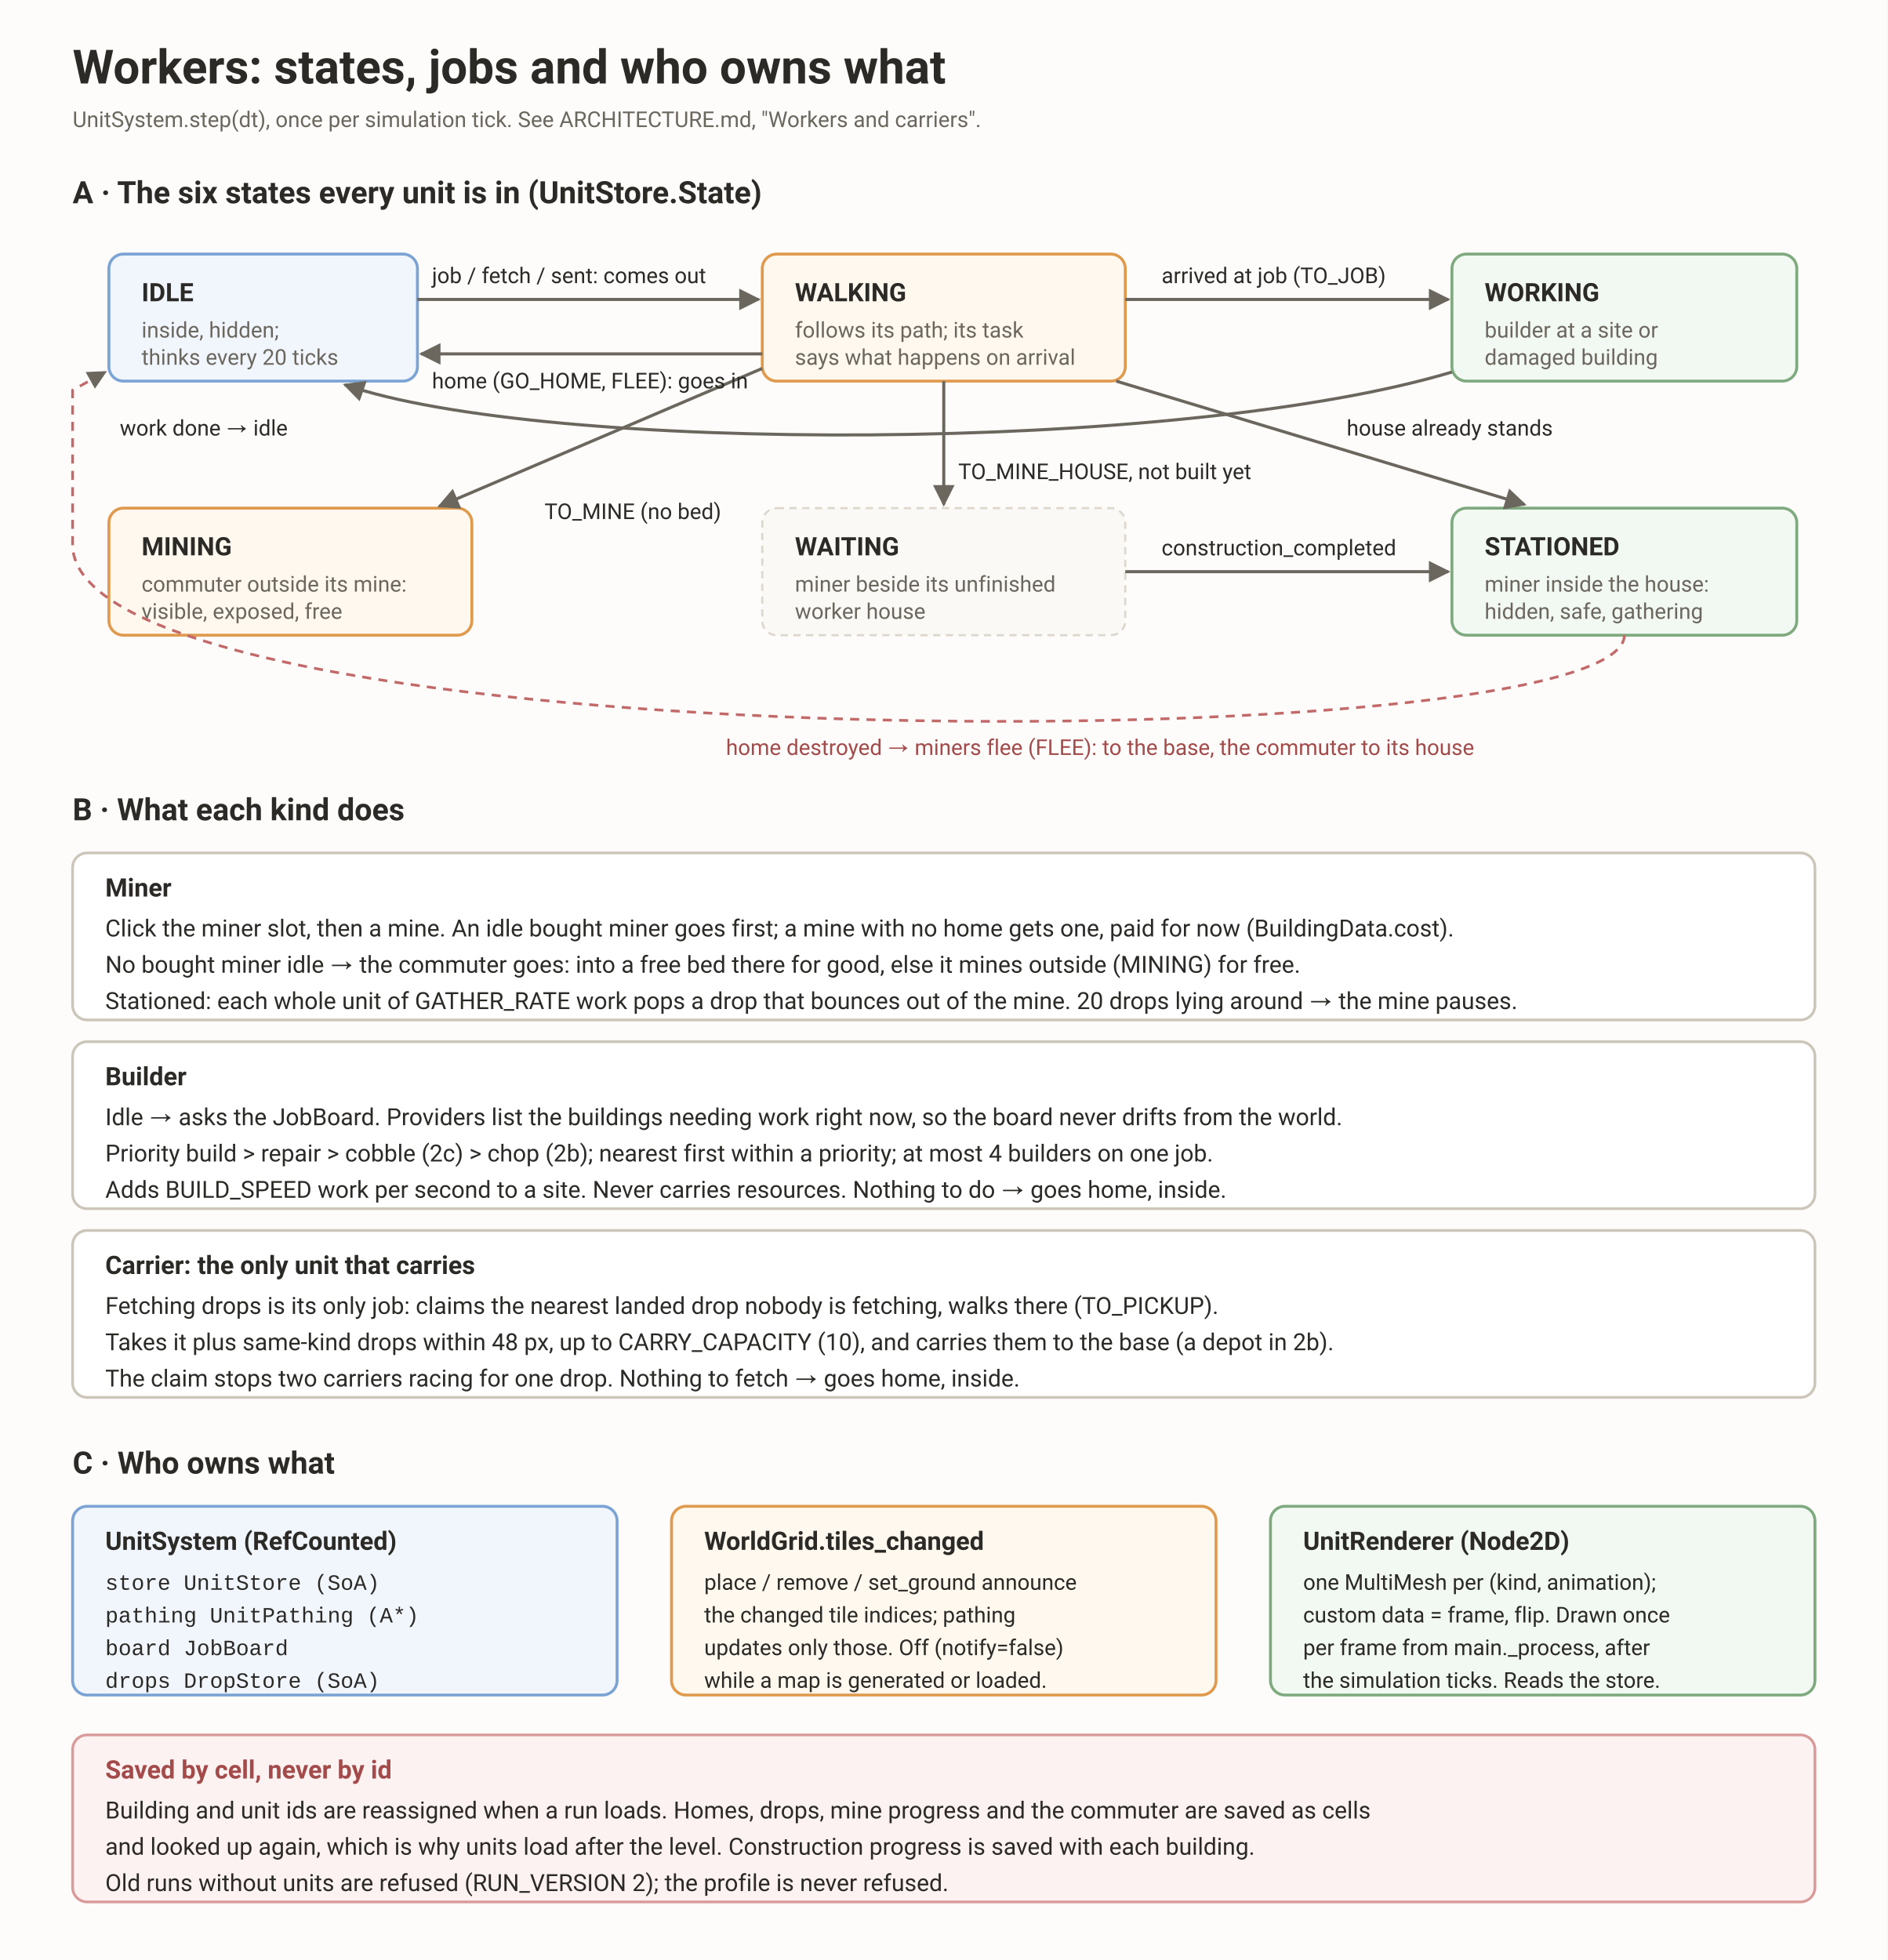
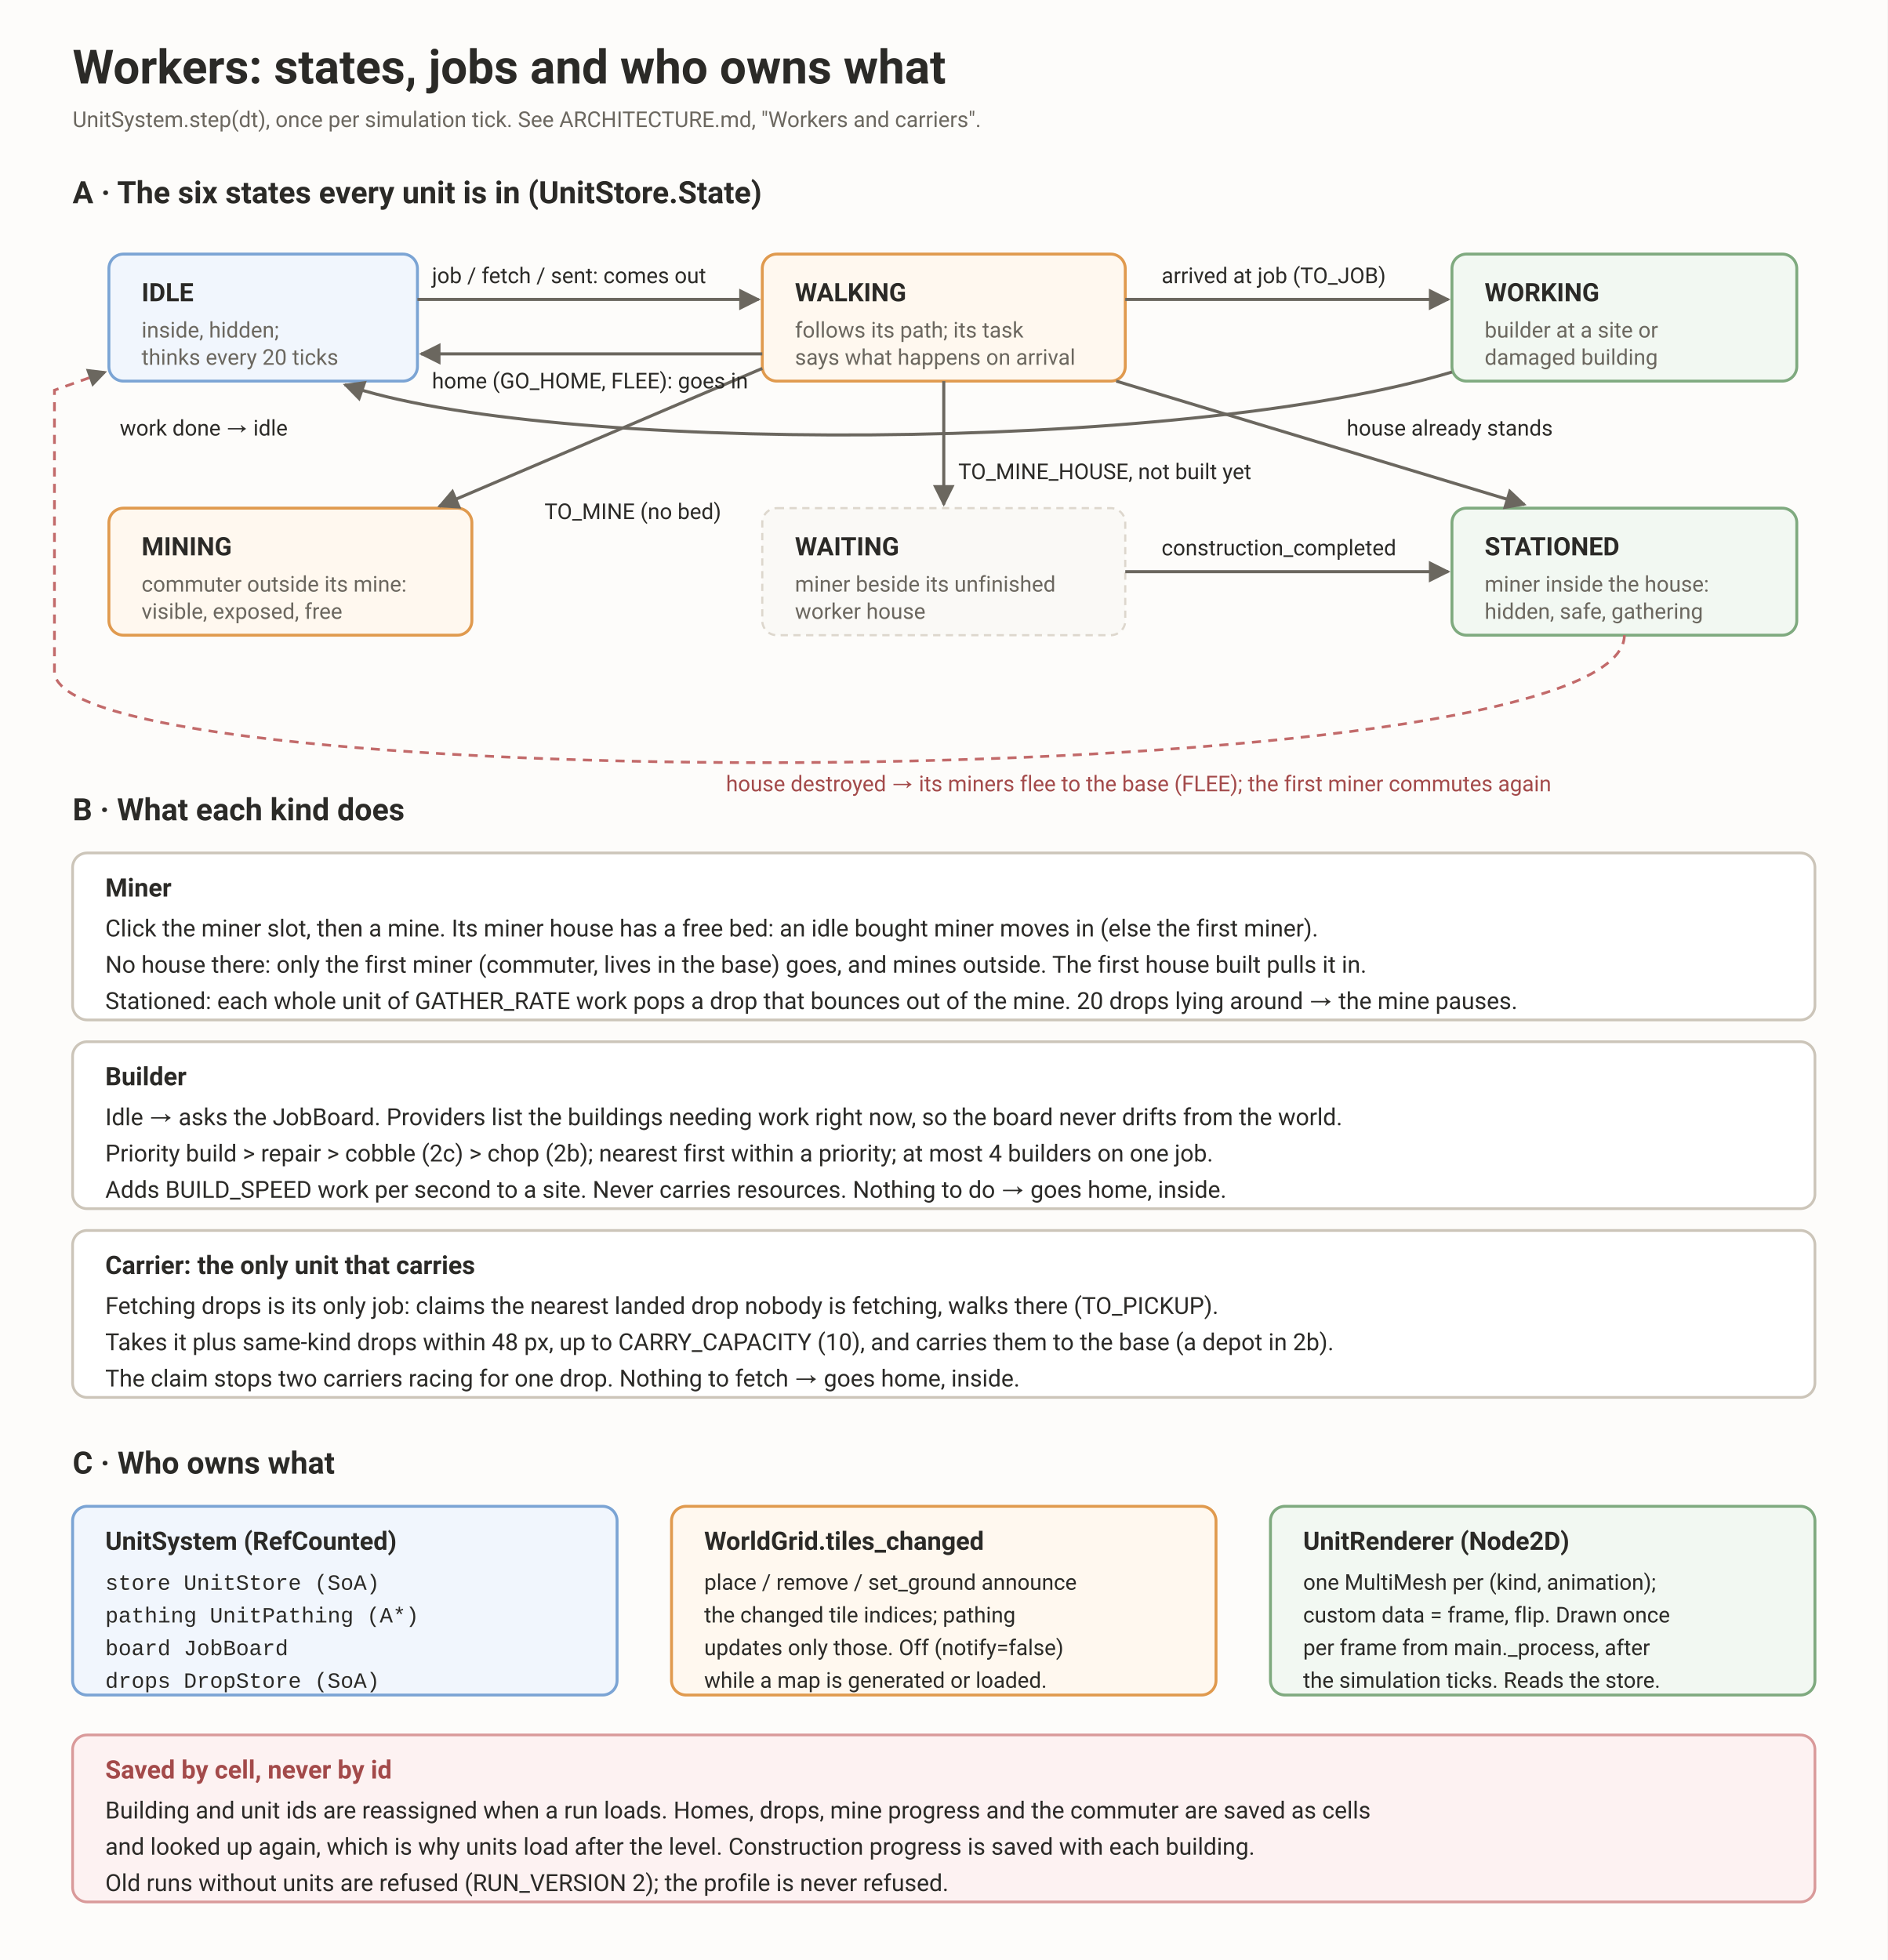
<svg xmlns="http://www.w3.org/2000/svg" viewBox="0 0 1040 1080" width="1040" height="1080">
  <defs>
    <marker id="a" viewBox="0 0 10 10" refX="9" refY="5" markerWidth="7" markerHeight="7" orient="auto-start-reverse">
      <path d="M0,0 L10,5 L0,10 z" fill="#6b675f" />
    </marker>
    <style>
      .t  { font-family: ui-sans-serif,"Segoe UI",Roboto,Helvetica,Arial,sans-serif; fill:#2b2a27; }
      .m  { font-family: ui-monospace,"Cascadia Mono",Consolas,"Courier New",monospace; fill:#2b2a27; }
      .mu { fill:#6b675f; }
      .no { fill:#a34a4a; }
      .ok { fill:#3f7a3f; }
      .h1 { font-size:26px; font-weight:700; }
      .h2 { font-size:17px; font-weight:700; }
      .lb { font-size:14px; font-weight:600; }
      .bd { font-size:13px; }
      .sm { font-size:12px; }
      .box  { fill:#ffffff; stroke:#ccc5b9; stroke-width:1.5; }
      .step { fill:#fff8ef; stroke:#e09a4e; stroke-width:1.6; }
      .stat { fill:#f1f6fd; stroke:#7ba4d4; stroke-width:1.6; }
      .good { fill:#f2f8f2; stroke:#7faa7f; stroke-width:1.6; }
      .stop { fill:#fdf2f2; stroke:#d99a9a; stroke-width:1.5; }
      .note { fill:#faf9f6; stroke:#ddd7cd; stroke-width:1.2; stroke-dasharray:4 3; }
      .ar   { stroke:#6b675f; stroke-width:1.7; fill:none; marker-end:url(#a); }
      .arr  { stroke:#c26a6a; stroke-width:1.5; fill:none; marker-end:url(#a); stroke-dasharray:5 4; }
    </style>
  </defs>
  <rect width="1040" height="1080" fill="#fdfcfa" />
  <text class="t h1" x="40" y="46">Workers: states, jobs and who owns what</text>
  <text class="t sm mu" x="40" y="70">UnitSystem.step(dt), once per simulation tick. See ARCHITECTURE.md, "Workers and carriers".</text>
  <text class="t h2" x="40" y="112">A · The six states every unit is in (UnitStore.State)</text>
  <rect class="stat" x="60" y="140" width="170" height="70" rx="8" />
  <text class="t lb" x="78" y="166">IDLE</text>
  <text class="t sm mu" x="78" y="186">inside, hidden;</text>
  <text class="t sm mu" x="78" y="201">thinks every 20 ticks</text>
  <rect class="step" x="420" y="140" width="200" height="70" rx="8" />
  <text class="t lb" x="438" y="166">WALKING</text>
  <text class="t sm mu" x="438" y="186">follows its path; its task</text>
  <text class="t sm mu" x="438" y="201">says what happens on arrival</text>
  <rect class="good" x="800" y="140" width="190" height="70" rx="8" />
  <text class="t lb" x="818" y="166">WORKING</text>
  <text class="t sm mu" x="818" y="186">builder at a site or</text>
  <text class="t sm mu" x="818" y="201">damaged building</text>
  <rect class="note" x="420" y="280" width="200" height="70" rx="8" />
  <text class="t lb" x="438" y="306">WAITING</text>
  <text class="t sm mu" x="438" y="326">miner beside its unfinished</text>
  <text class="t sm mu" x="438" y="341">worker house</text>
  <rect class="good" x="800" y="280" width="190" height="70" rx="8" />
  <text class="t lb" x="818" y="306">STATIONED</text>
  <text class="t sm mu" x="818" y="326">miner inside the house:</text>
  <text class="t sm mu" x="818" y="341">hidden, safe, gathering</text>
  <rect class="step" x="60" y="280" width="200" height="70" rx="8" />
  <text class="t lb" x="78" y="306">MINING</text>
  <text class="t sm mu" x="78" y="326">commuter outside its mine:</text>
  <text class="t sm mu" x="78" y="341">visible, exposed, free</text>
  <path class="ar" d="M420,203 L242,279" />
  <text class="t sm" x="300" y="286">TO_MINE (no bed)</text>
  <path class="ar" d="M230,165 L418,165" />
  <text class="t sm" x="238" y="156">job / fetch / sent: comes out</text>
  <path class="ar" d="M420,195 L232,195" />
  <text class="t sm" x="238" y="214">home (GO_HOME, FLEE): goes in</text>
  <path class="ar" d="M620,165 L798,165" />
  <text class="t sm" x="640" y="156">arrived at job (TO_JOB)</text>
  <path class="ar" d="M800,205 C650,250 300,250 190,212" />
  <text class="t sm" x="66" y="240">work done → idle</text>
  <path class="ar" d="M520,210 L520,278" />
  <text class="t sm" x="528" y="264">TO_MINE_HOUSE, not built yet</text>
  <path class="ar" d="M620,315 L798,315" />
  <text class="t sm" x="640" y="306">construction_completed</text>
  <path class="ar" d="M615,210 L840,278" />
  <text class="t sm" x="742" y="240">house already stands</text>
-   <path class="arr" d="M895,350 C895,420 40,420 40,300 L40,215 L58,205" />
-   <text class="t sm no" x="400" y="416">home destroyed → miners flee (FLEE): to the base, the commuter to its house</text>
+   <path class="arr" d="M895,350 C895,440 30,440 30,370 L30,215 L58,205" />
+   <text class="t sm no" x="400" y="436">house destroyed → its miners flee to the base (FLEE); the first miner commutes again</text>
  <text class="t h2" x="40" y="452">B · What each kind does</text>
  <rect class="box" x="40" y="470" width="960" height="92" rx="8" />
  <text class="t lb" x="58" y="494">Miner</text>
-   <text class="t bd" x="58" y="516">Click the miner slot, then a mine. An idle bought miner goes first; a mine with no home gets one, paid for now (BuildingData.cost).</text>
-   <text class="t bd" x="58" y="536">No bought miner idle → the commuter goes: into a free bed there for good, else it mines outside (MINING) for free.</text>
+   <text class="t bd" x="58" y="516">Click the miner slot, then a mine. Its miner house has a free bed: an idle bought miner moves in (else the first miner).</text>
+   <text class="t bd" x="58" y="536">No house there: only the first miner (commuter, lives in the base) goes, and mines outside. The first house built pulls it in.</text>
  <text class="t bd" x="58" y="556">Stationed: each whole unit of GATHER_RATE work pops a drop that bounces out of the mine. 20 drops lying around → the mine pauses.</text>
  <rect class="box" x="40" y="574" width="960" height="92" rx="8" />
  <text class="t lb" x="58" y="598">Builder</text>
  <text class="t bd" x="58" y="620">Idle → asks the JobBoard. Providers list the buildings needing work right now, so the board never drifts from the world.</text>
  <text class="t bd" x="58" y="640">Priority build &gt; repair &gt; cobble (2c) &gt; chop (2b); nearest first within a priority; at most 4 builders on one job.</text>
  <text class="t bd" x="58" y="660">Adds BUILD_SPEED work per second to a site. Never carries resources. Nothing to do → goes home, inside.</text>
  <rect class="box" x="40" y="678" width="960" height="92" rx="8" />
  <text class="t lb" x="58" y="702">Carrier: the only unit that carries</text>
  <text class="t bd" x="58" y="724">Fetching drops is its only job: claims the nearest landed drop nobody is fetching, walks there (TO_PICKUP).</text>
  <text class="t bd" x="58" y="744">Takes it plus same-kind drops within 48 px, up to CARRY_CAPACITY (10), and carries them to the base (a depot in 2b).</text>
  <text class="t bd" x="58" y="764">The claim stops two carriers racing for one drop. Nothing to fetch → goes home, inside.</text>
  <text class="t h2" x="40" y="812">C · Who owns what</text>
  <rect class="stat" x="40" y="830" width="300" height="104" rx="8" />
  <text class="t lb" x="58" y="854">UnitSystem (RefCounted)</text>
  <text class="m sm" x="58" y="876">store     UnitStore (SoA)</text>
  <text class="m sm" x="58" y="894">pathing   UnitPathing (A*)</text>
  <text class="m sm" x="58" y="912">board     JobBoard</text>
  <text class="m sm" x="58" y="930">drops     DropStore (SoA)</text>
  <rect class="step" x="370" y="830" width="300" height="104" rx="8" />
  <text class="t lb" x="388" y="854">WorldGrid.tiles_changed</text>
  <text class="t sm" x="388" y="876">place / remove / set_ground announce</text>
  <text class="t sm" x="388" y="894">the changed tile indices; pathing</text>
  <text class="t sm" x="388" y="912">updates only those. Off (notify=false)</text>
  <text class="t sm" x="388" y="930">while a map is generated or loaded.</text>
  <rect class="good" x="700" y="830" width="300" height="104" rx="8" />
  <text class="t lb" x="718" y="854">UnitRenderer (Node2D)</text>
  <text class="t sm" x="718" y="876">one MultiMesh per (kind, animation);</text>
  <text class="t sm" x="718" y="894">custom data = frame, flip. Drawn once</text>
  <text class="t sm" x="718" y="912">per frame from main._process, after</text>
  <text class="t sm" x="718" y="930">the simulation ticks. Reads the store.</text>
  <rect class="stop" x="40" y="956" width="960" height="92" rx="8" />
  <text class="t lb no" x="58" y="980">Saved by cell, never by id</text>
  <text class="t bd" x="58" y="1002">Building and unit ids are reassigned when a run loads. Homes, drops, mine progress and the commuter are saved as cells</text>
  <text class="t bd" x="58" y="1022">and looked up again, which is why units load after the level. Construction progress is saved with each building.</text>
  <text class="t bd" x="58" y="1042">Old runs without units are refused (RUN_VERSION 2); the profile is never refused.</text>
</svg>
